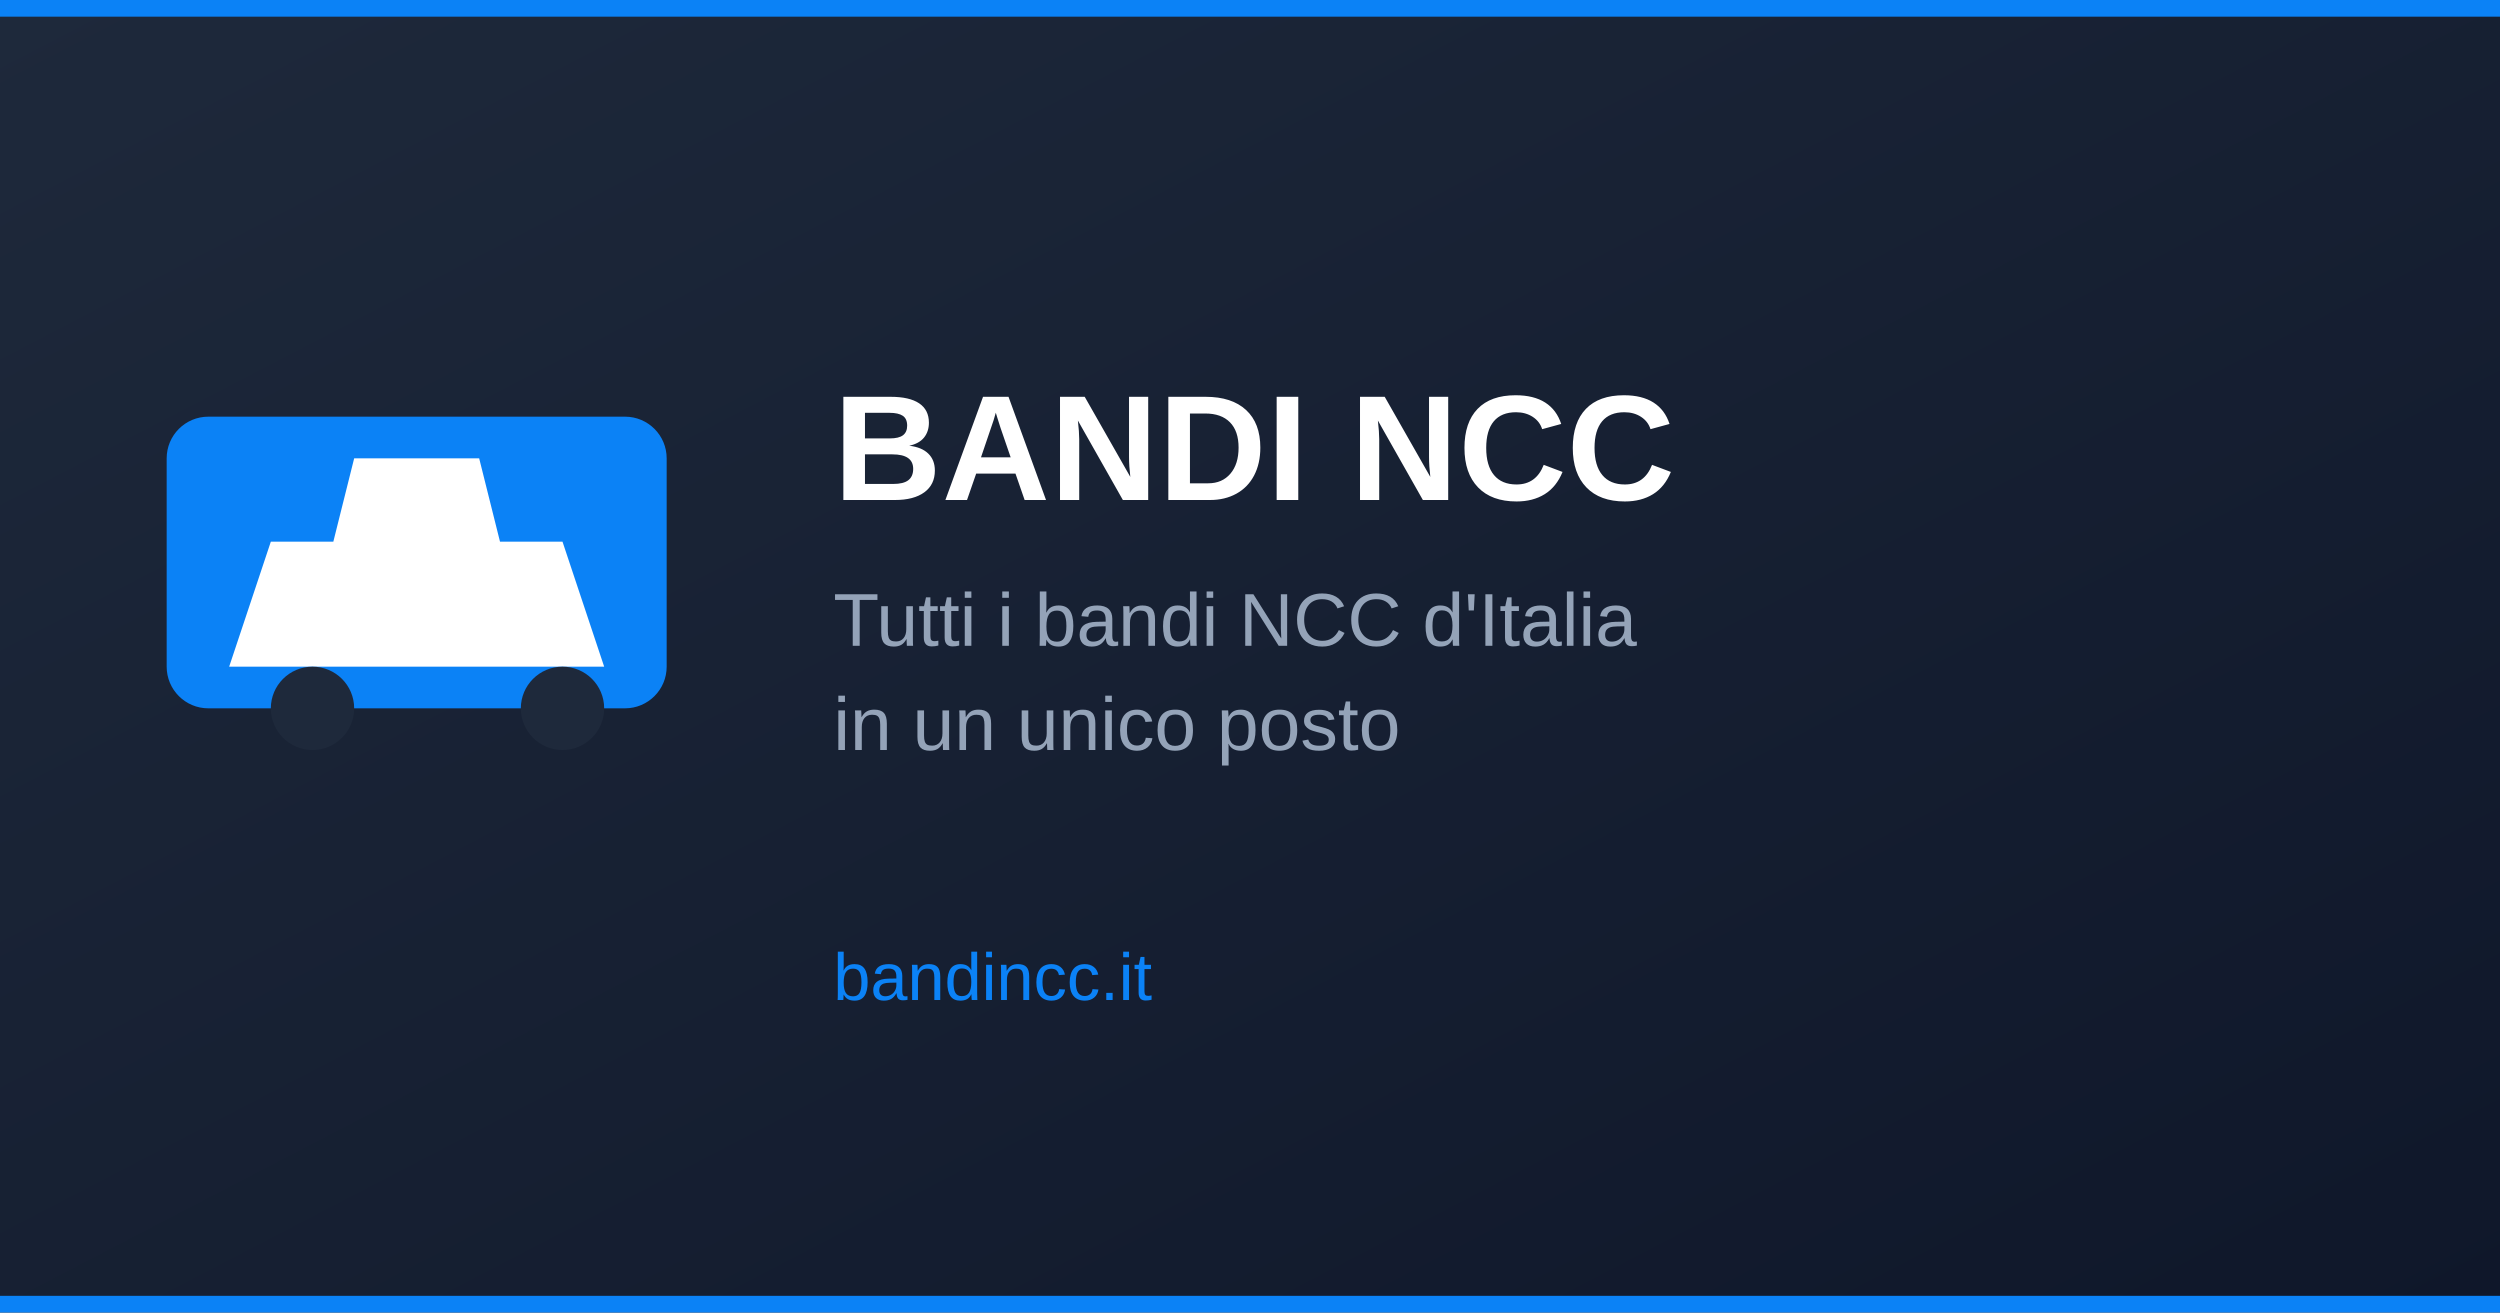
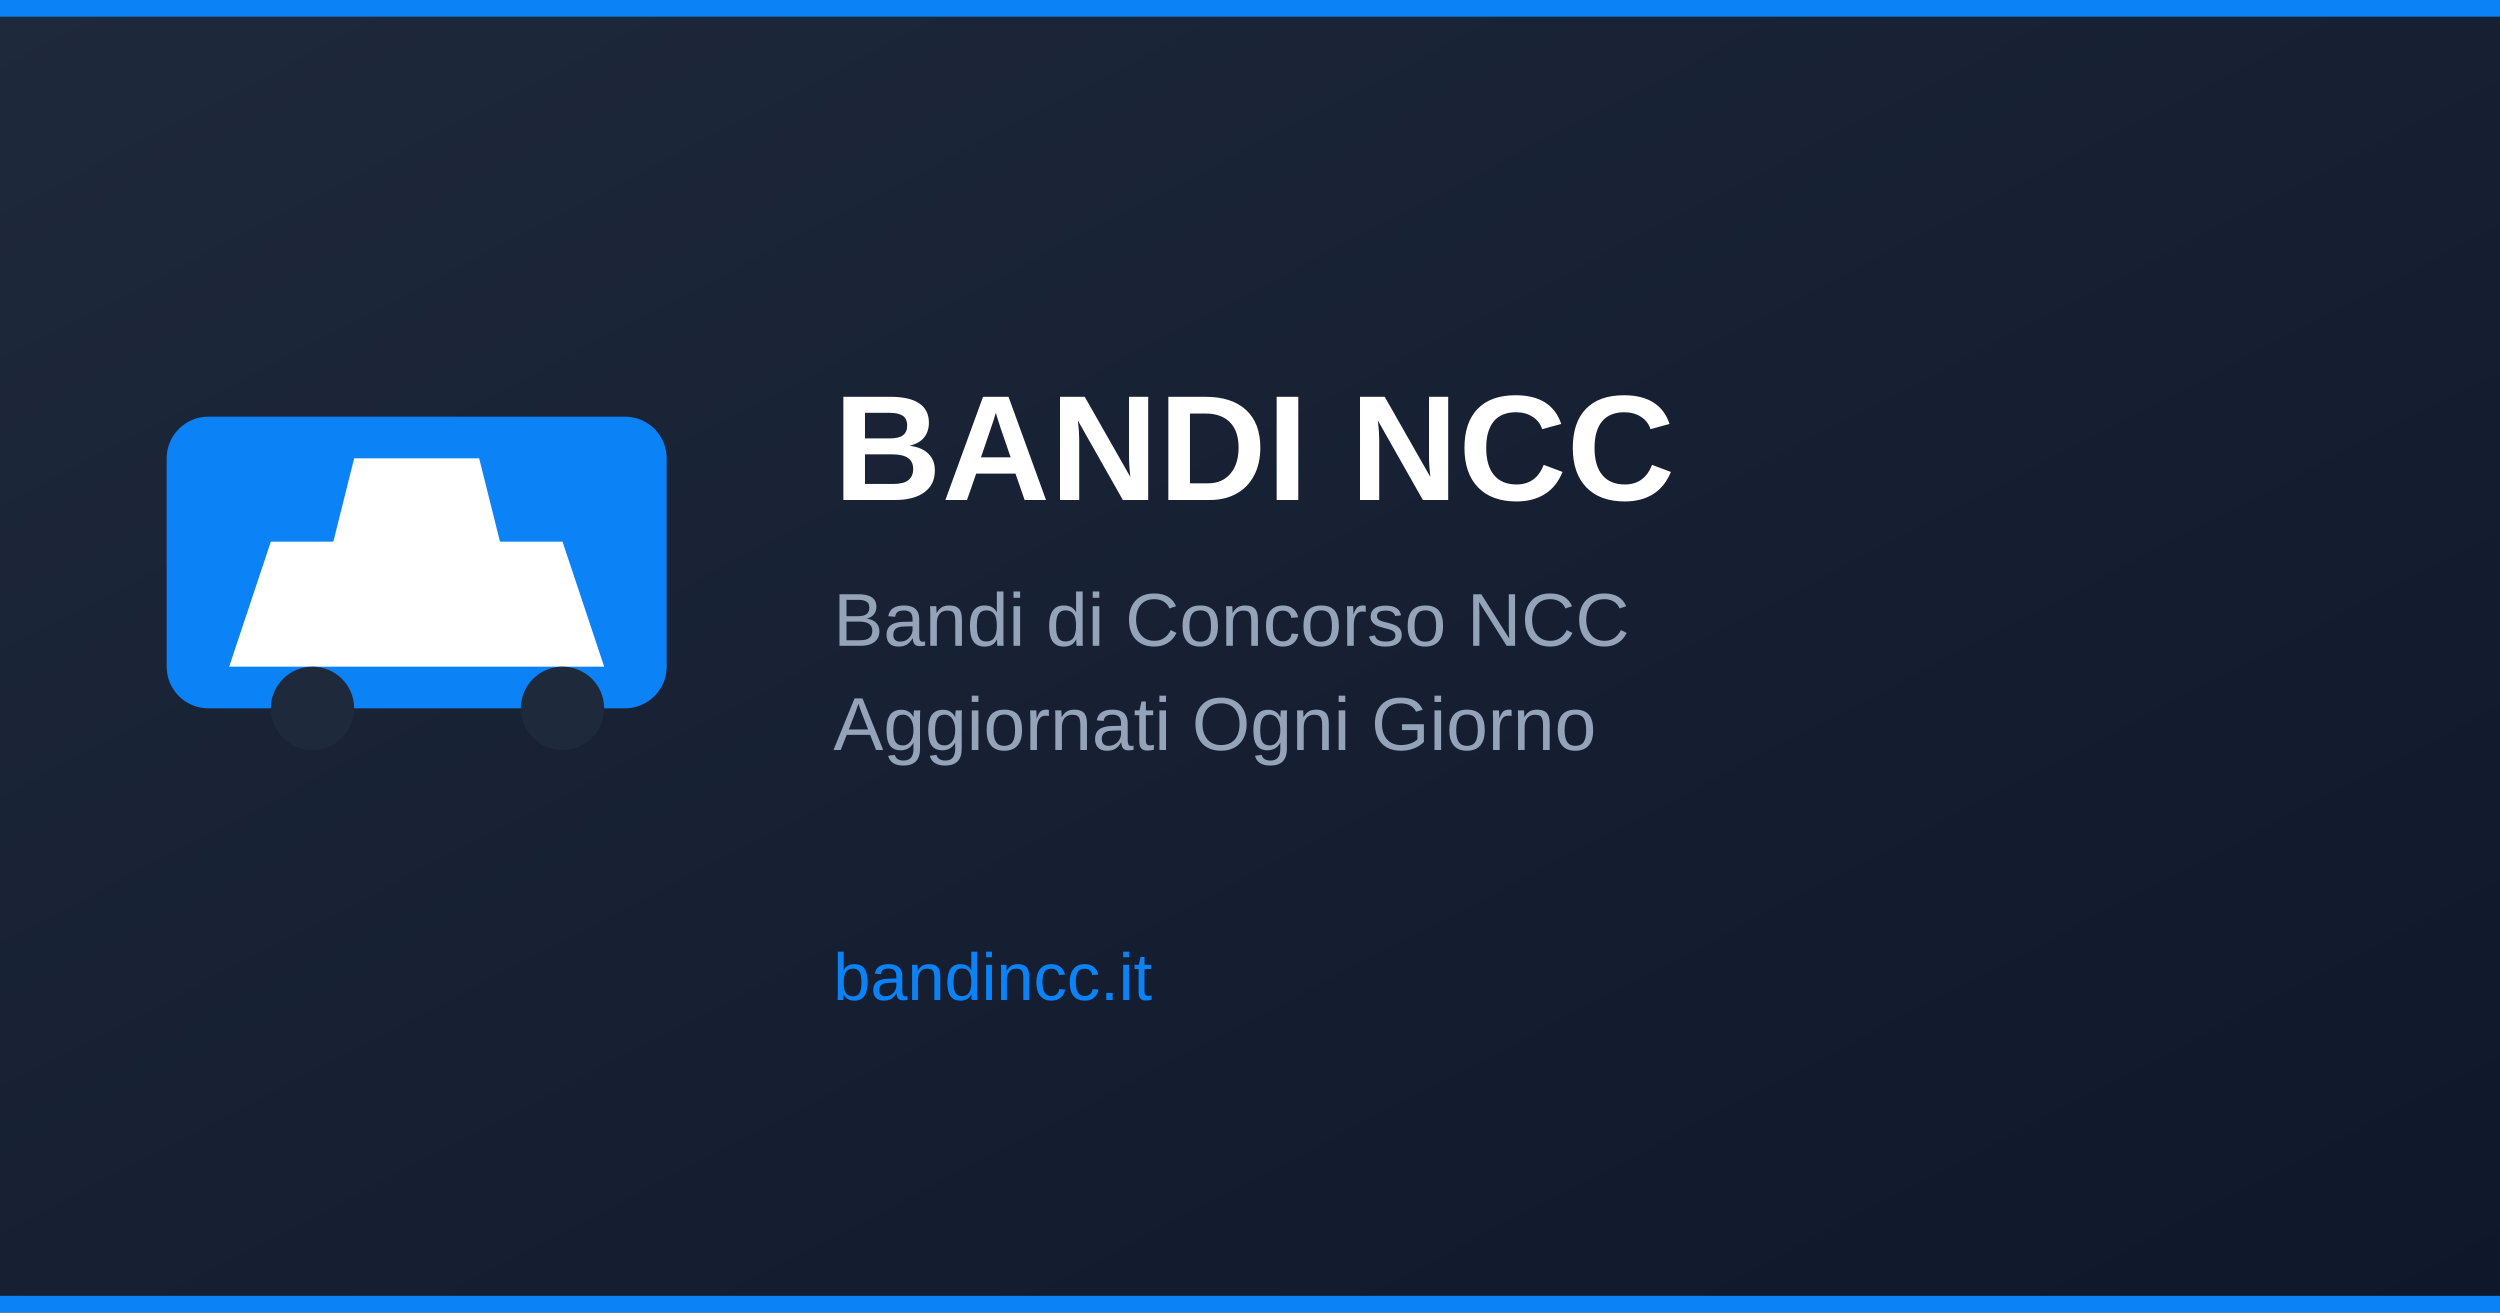
<svg xmlns="http://www.w3.org/2000/svg" width="1200" height="630">
  <defs>
    <linearGradient id="bg-gradient" x1="0%" y1="0%" x2="100%" y2="100%">
      <stop offset="0%" style="stop-color:#1e293b;stop-opacity:1" />
      <stop offset="100%" style="stop-color:#0f172a;stop-opacity:1" />
    </linearGradient>
  </defs>
  <rect width="1200" height="630" fill="url(#bg-gradient)" />
  <rect x="0" y="0" width="1200" height="8" fill="#0b82f6" />
  <rect x="80" y="200" width="240" height="140" rx="20" ry="20" fill="#0b82f6" />
  <path d="M130 260h140l20 60H110l20-60zm40-40h60l10 40h-80z" fill="#fff" />
  <circle cx="150" cy="340" r="20" fill="#1e293b" />
  <circle cx="270" cy="340" r="20" fill="#1e293b" />
  <text x="400" y="240" font-family="Arial, sans-serif" font-size="72" font-weight="bold" fill="#ffffff">
    BANDI NCC
  </text>
  <text x="400" y="310" font-family="Arial, sans-serif" font-size="36" fill="#94a3b8">
-     Tutti i bandi NCC d'Italia
+       Bandi di Concorso NCC
  </text>
  <text x="400" y="360" font-family="Arial, sans-serif" font-size="36" fill="#94a3b8">
-     in un unico posto
+     Aggiornati Ogni Giorno
  </text>
  <text x="400" y="480" font-family="Arial, sans-serif" font-size="32" fill="#0b82f6">
    bandincc.it
  </text>
  <rect x="0" y="622" width="1200" height="8" fill="#0b82f6" />
</svg>
